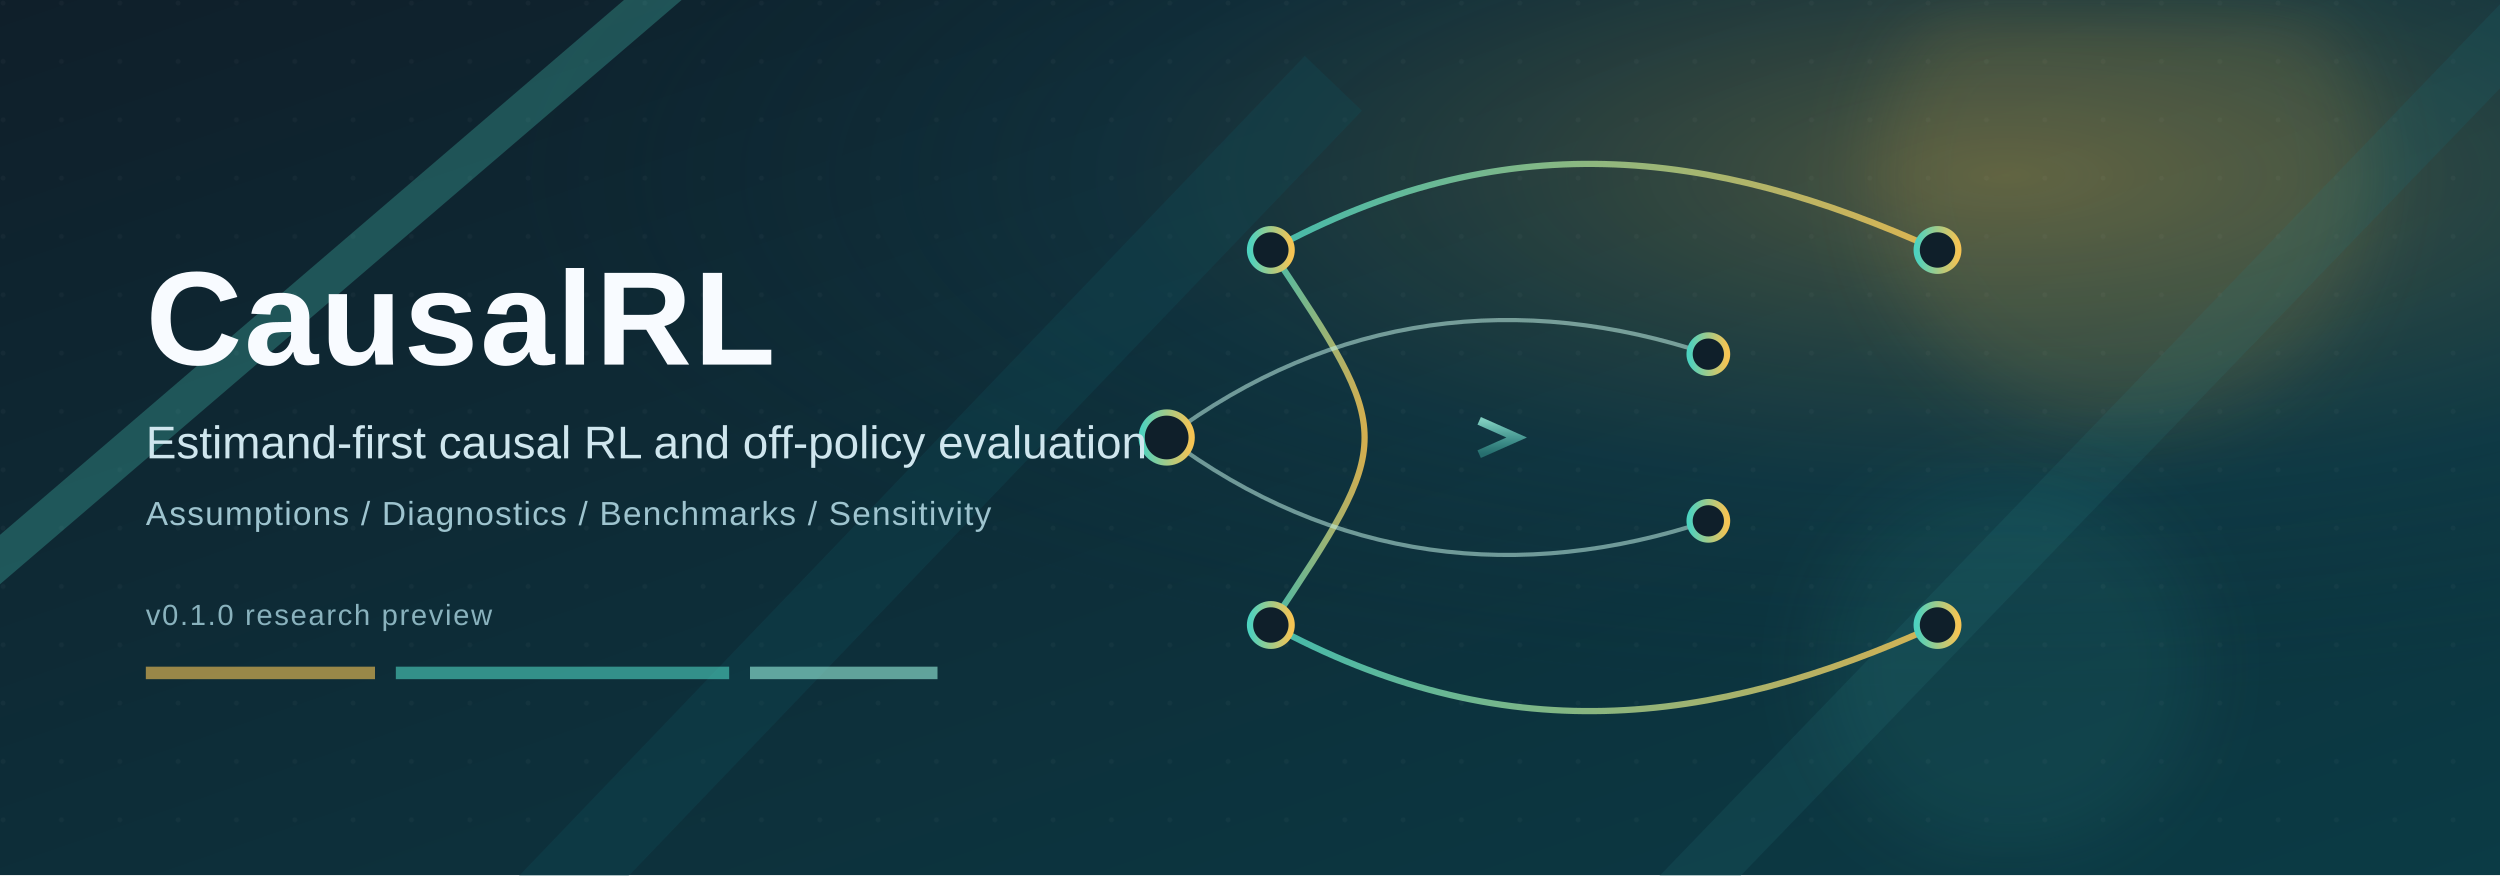
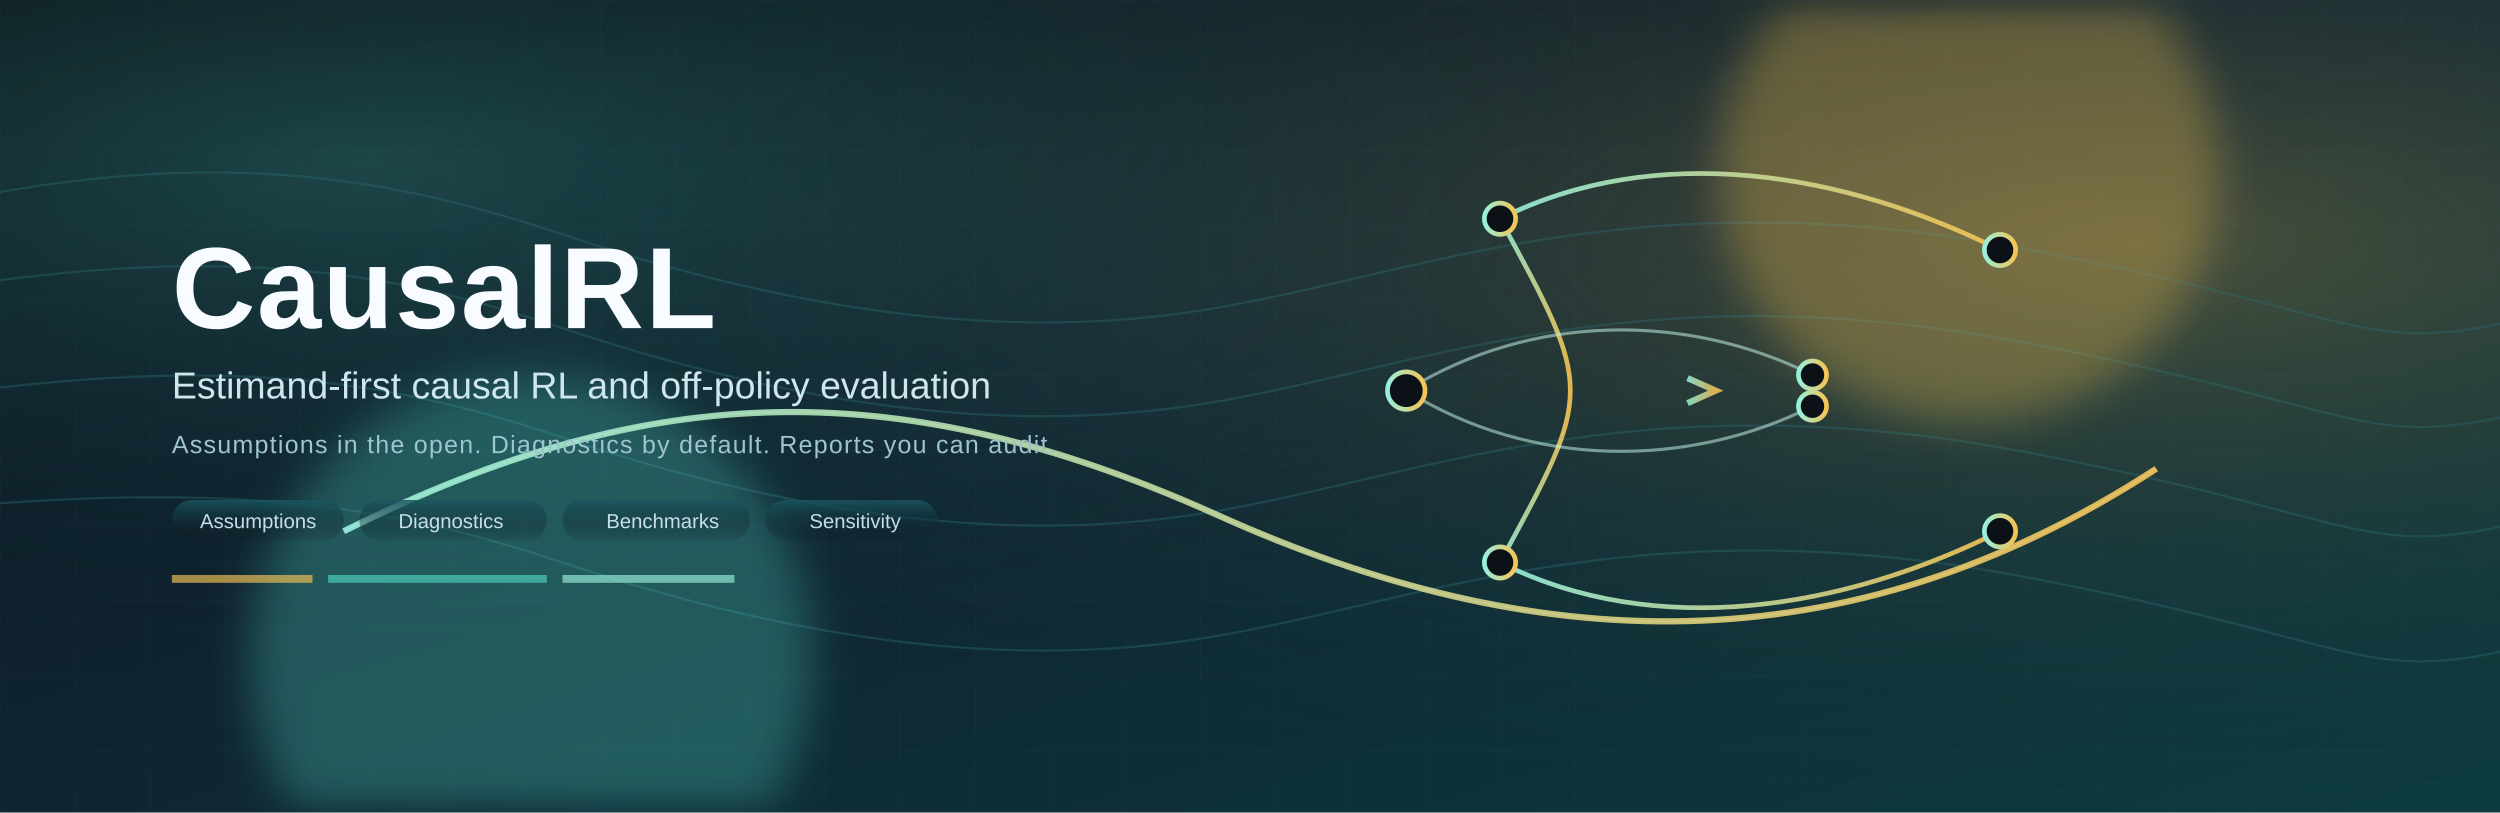
- <svg xmlns="http://www.w3.org/2000/svg" width="1200" height="420" viewBox="0 0 1200 420" role="img" aria-label="CausalRL banner">
+ <svg xmlns="http://www.w3.org/2000/svg" width="1600" height="520" viewBox="0 0 1600 520" role="img" aria-label="CausalRL banner">
  <defs>
    <linearGradient id="bg" x1="0" y1="0" x2="1" y2="1">
-       <stop offset="0%" stop-color="#0f1f2a" />
-       <stop offset="55%" stop-color="#0d2f3a" />
-       <stop offset="100%" stop-color="#0b3b45" />
+       <stop offset="0%" stop-color="#0b1117" />
+       <stop offset="45%" stop-color="#0f2330" />
+       <stop offset="100%" stop-color="#0d3b3f" />
    </linearGradient>
-     <radialGradient id="glow" cx="0.8" cy="0.2" r="0.6">
-       <stop offset="0%" stop-color="#f6c453" stop-opacity="0.7" />
-       <stop offset="60%" stop-color="#1d5461" stop-opacity="0.4" />
-       <stop offset="100%" stop-color="#0b3b45" stop-opacity="0" />
+     <radialGradient id="glowA" cx="0.15" cy="0.2" r="0.6">
+       <stop offset="0%" stop-color="#4dd2bf" stop-opacity="0.25" />
+       <stop offset="100%" stop-color="#0d3b3f" stop-opacity="0" />
    </radialGradient>
-     <pattern id="dots" width="28" height="28" patternUnits="userSpaceOnUse">
-       <circle cx="1.5" cy="1.5" r="1.2" fill="#ffffff" opacity="0.08" />
-     </pattern>
-     <linearGradient id="line" x1="0" y1="0" x2="1" y2="0">
-       <stop offset="0%" stop-color="#4dd2bf" />
+     <radialGradient id="glowB" cx="0.85" cy="0.3" r="0.7">
+       <stop offset="0%" stop-color="#f6c453" stop-opacity="0.25" />
+       <stop offset="100%" stop-color="#0d3b3f" stop-opacity="0" />
+     </radialGradient>
+     <linearGradient id="accent" x1="0" y1="0" x2="1" y2="0">
+       <stop offset="0%" stop-color="#98f0dc" />
      <stop offset="100%" stop-color="#f6c453" />
    </linearGradient>
-     <linearGradient id="accent" x1="0" y1="0" x2="0" y2="1">
-       <stop offset="0%" stop-color="#98f0dc" stop-opacity="0.9" />
-       <stop offset="100%" stop-color="#4dd2bf" stop-opacity="0.4" />
+     <linearGradient id="edge" x1="0" y1="0" x2="0" y2="1">
+       <stop offset="0%" stop-color="#1a5761" stop-opacity="0.9" />
+       <stop offset="100%" stop-color="#0b1117" stop-opacity="0.1" />
    </linearGradient>
-     <filter id="blur" x="-20%" y="-20%" width="140%" height="140%">
-       <feGaussianBlur stdDeviation="18" />
+     <filter id="soft" x="-20%" y="-20%" width="140%" height="140%">
+       <feGaussianBlur stdDeviation="14" />
    </filter>
+     <pattern id="grid" width="48" height="48" patternUnits="userSpaceOnUse">
+       <path d="M48 0H0V48" fill="none" stroke="#9ec4cf" stroke-opacity="0.08" stroke-width="1" />
+     </pattern>
  </defs>
-   <rect width="1200" height="420" fill="url(#bg)" />
-   <rect width="1200" height="420" fill="url(#glow)" opacity="0.4" />
-   <rect width="1200" height="420" fill="url(#dots)" opacity="0.35" />
-   <g opacity="0.28">
-     <path d="M-60 320 L360 -40" stroke="#4dd2bf" stroke-width="18" />
-     <path d="M180 520 L640 40" stroke="#0f4f5b" stroke-width="38" />
-     <path d="M720 520 L1260 -40" stroke="#1a5c66" stroke-width="28" />
+   <rect width="1600" height="520" fill="url(#bg)" />
+   <rect width="1600" height="520" fill="url(#glowA)" />
+   <rect width="1600" height="520" fill="url(#glowB)" />
+   <rect width="1600" height="520" fill="url(#grid)" opacity="0.45" />
+   <g opacity="0.4" stroke="#2a6b74" stroke-width="1.4" fill="none">
+     <path d="M-80 140 C120 90 240 110 360 150 S620 220 760 200 S1040 110 1300 160 S1500 240 1700 180" />
+     <path d="M-120 200 C120 150 240 170 360 210 S620 280 760 260 S1040 170 1300 220 S1500 300 1700 240" />
+     <path d="M-140 270 C120 220 240 240 360 280 S620 350 760 330 S1040 240 1300 290 S1500 370 1700 310" />
+     <path d="M-160 340 C120 300 240 320 360 360 S620 430 760 410 S1040 320 1300 370 S1500 450 1700 390" />
  </g>
-   <circle cx="1020" cy="85" r="120" fill="#f6c453" opacity="0.12" filter="url(#blur)" />
-   <circle cx="965" cy="320" r="90" fill="#4dd2bf" opacity="0.08" filter="url(#blur)" />
-   <g stroke="url(#line)" stroke-width="3" fill="none" opacity="0.85">
-     <path d="M610 120 C720 60 820 70 930 120" />
-     <path d="M610 300 C720 360 820 350 930 300" />
-     <path d="M610 120 C670 210 670 210 610 300" />
+   <g opacity="0.3">
+     <circle cx="1260" cy="110" r="160" fill="#f6c453" filter="url(#soft)" />
+     <circle cx="340" cy="420" r="180" fill="#4dd2bf" filter="url(#soft)" />
+   </g>
+   <path d="M220 340 C420 240 580 240 780 330 S1180 430 1380 300" fill="none" stroke="url(#accent)" stroke-width="4" opacity="0.9" />
+   <path d="M220 340 C420 240 580 240 780 330 S1180 430 1380 300" fill="none" stroke="#ffffff" stroke-width="1" opacity="0.15" />
+   <g stroke="url(#accent)" stroke-width="3" fill="none" opacity="0.9">
+     <path d="M960 140 C1060 90 1180 110 1280 160" />
+     <path d="M960 360 C1060 410 1180 390 1280 340" />
+     <path d="M960 140 C1020 250 1020 250 960 360" />
  </g>
  <g stroke="#bfeee3" stroke-width="2" fill="none" opacity="0.55">
-     <path d="M560 210 C640 150 730 140 820 170" />
-     <path d="M560 210 C640 270 730 280 820 250" />
+     <path d="M900 250 C980 200 1080 200 1160 240" />
+     <path d="M900 250 C980 300 1080 300 1160 260" />
  </g>
-   <g fill="#0f1f2a" stroke="url(#line)" stroke-width="3">
-     <circle cx="560" cy="210" r="12" />
-     <circle cx="610" cy="120" r="10" />
-     <circle cx="610" cy="300" r="10" />
-     <circle cx="930" cy="120" r="10" />
-     <circle cx="930" cy="300" r="10" />
-     <circle cx="820" cy="170" r="9" />
-     <circle cx="820" cy="250" r="9" />
+   <g fill="#0b1117" stroke="url(#accent)" stroke-width="3">
+     <circle cx="900" cy="250" r="12" />
+     <circle cx="960" cy="140" r="10" />
+     <circle cx="960" cy="360" r="10" />
+     <circle cx="1280" cy="160" r="10" />
+     <circle cx="1280" cy="340" r="10" />
+     <circle cx="1160" cy="240" r="9" />
+     <circle cx="1160" cy="260" r="9" />
  </g>
-   <g opacity="0.9">
-     <path d="M560 210 L720 210" stroke="url(#accent)" stroke-width="4" />
-     <path d="M710 202 L728 210 L710 218" fill="none" stroke="url(#accent)" stroke-width="4" />
+   <g opacity="0.85">
+     <path d="M900 250 L1090 250" stroke="url(#accent)" stroke-width="4" />
+     <path d="M1080 242 L1098 250 L1080 258" fill="none" stroke="url(#accent)" stroke-width="4" />
  </g>
  <g font-family="Space Grotesk, Avenir Next, Futura, Trebuchet MS, Arial, sans-serif" fill="#f8fbff">
-     <text x="70" y="175" font-size="64" font-weight="700" letter-spacing="1">CausalRL</text>
-     <text x="70" y="220" font-size="22" fill="#cfe6ee">Estimand-first causal RL and off-policy evaluation</text>
-     <text x="70" y="252" font-size="16" fill="#9ec4cf" letter-spacing="0.6">Assumptions / Diagnostics / Benchmarks / Sensitivity</text>
-     <text x="70" y="300" font-size="14" fill="#89b2bd" letter-spacing="0.8">v0.1.0 research preview</text>
+     <text x="110" y="210" font-size="74" font-weight="700" letter-spacing="1">CausalRL</text>
+     <text x="110" y="255" font-size="24" fill="#cfe6ee">Estimand-first causal RL and off-policy evaluation</text>
+     <text x="110" y="290" font-size="16" fill="#9ec4cf" letter-spacing="0.8">Assumptions in the open. Diagnostics by default. Reports you can audit.</text>
  </g>
-   <g opacity="0.6">
-     <rect x="70" y="320" width="110" height="6" fill="#f6c453" />
-     <rect x="190" y="320" width="160" height="6" fill="#4dd2bf" />
-     <rect x="360" y="320" width="90" height="6" fill="#98f0dc" />
+   <g font-family="Space Grotesk, Avenir Next, Futura, Trebuchet MS, Arial, sans-serif" font-size="13" fill="#cfe6ee" opacity="0.95">
+     <rect x="110" y="320" width="110" height="26" rx="13" fill="url(#edge)" />
+     <rect x="230" y="320" width="120" height="26" rx="13" fill="url(#edge)" />
+     <rect x="360" y="320" width="120" height="26" rx="13" fill="url(#edge)" />
+     <rect x="490" y="320" width="110" height="26" rx="13" fill="url(#edge)" />
+     <text x="128" y="338">Assumptions</text>
+     <text x="255" y="338">Diagnostics</text>
+     <text x="388" y="338">Benchmarks</text>
+     <text x="518" y="338">Sensitivity</text>
+   </g>
+   <g opacity="0.65">
+     <rect x="110" y="368" width="90" height="5" fill="#f6c453" />
+     <rect x="210" y="368" width="140" height="5" fill="#4dd2bf" />
+     <rect x="360" y="368" width="110" height="5" fill="#98f0dc" />
  </g>
</svg>
